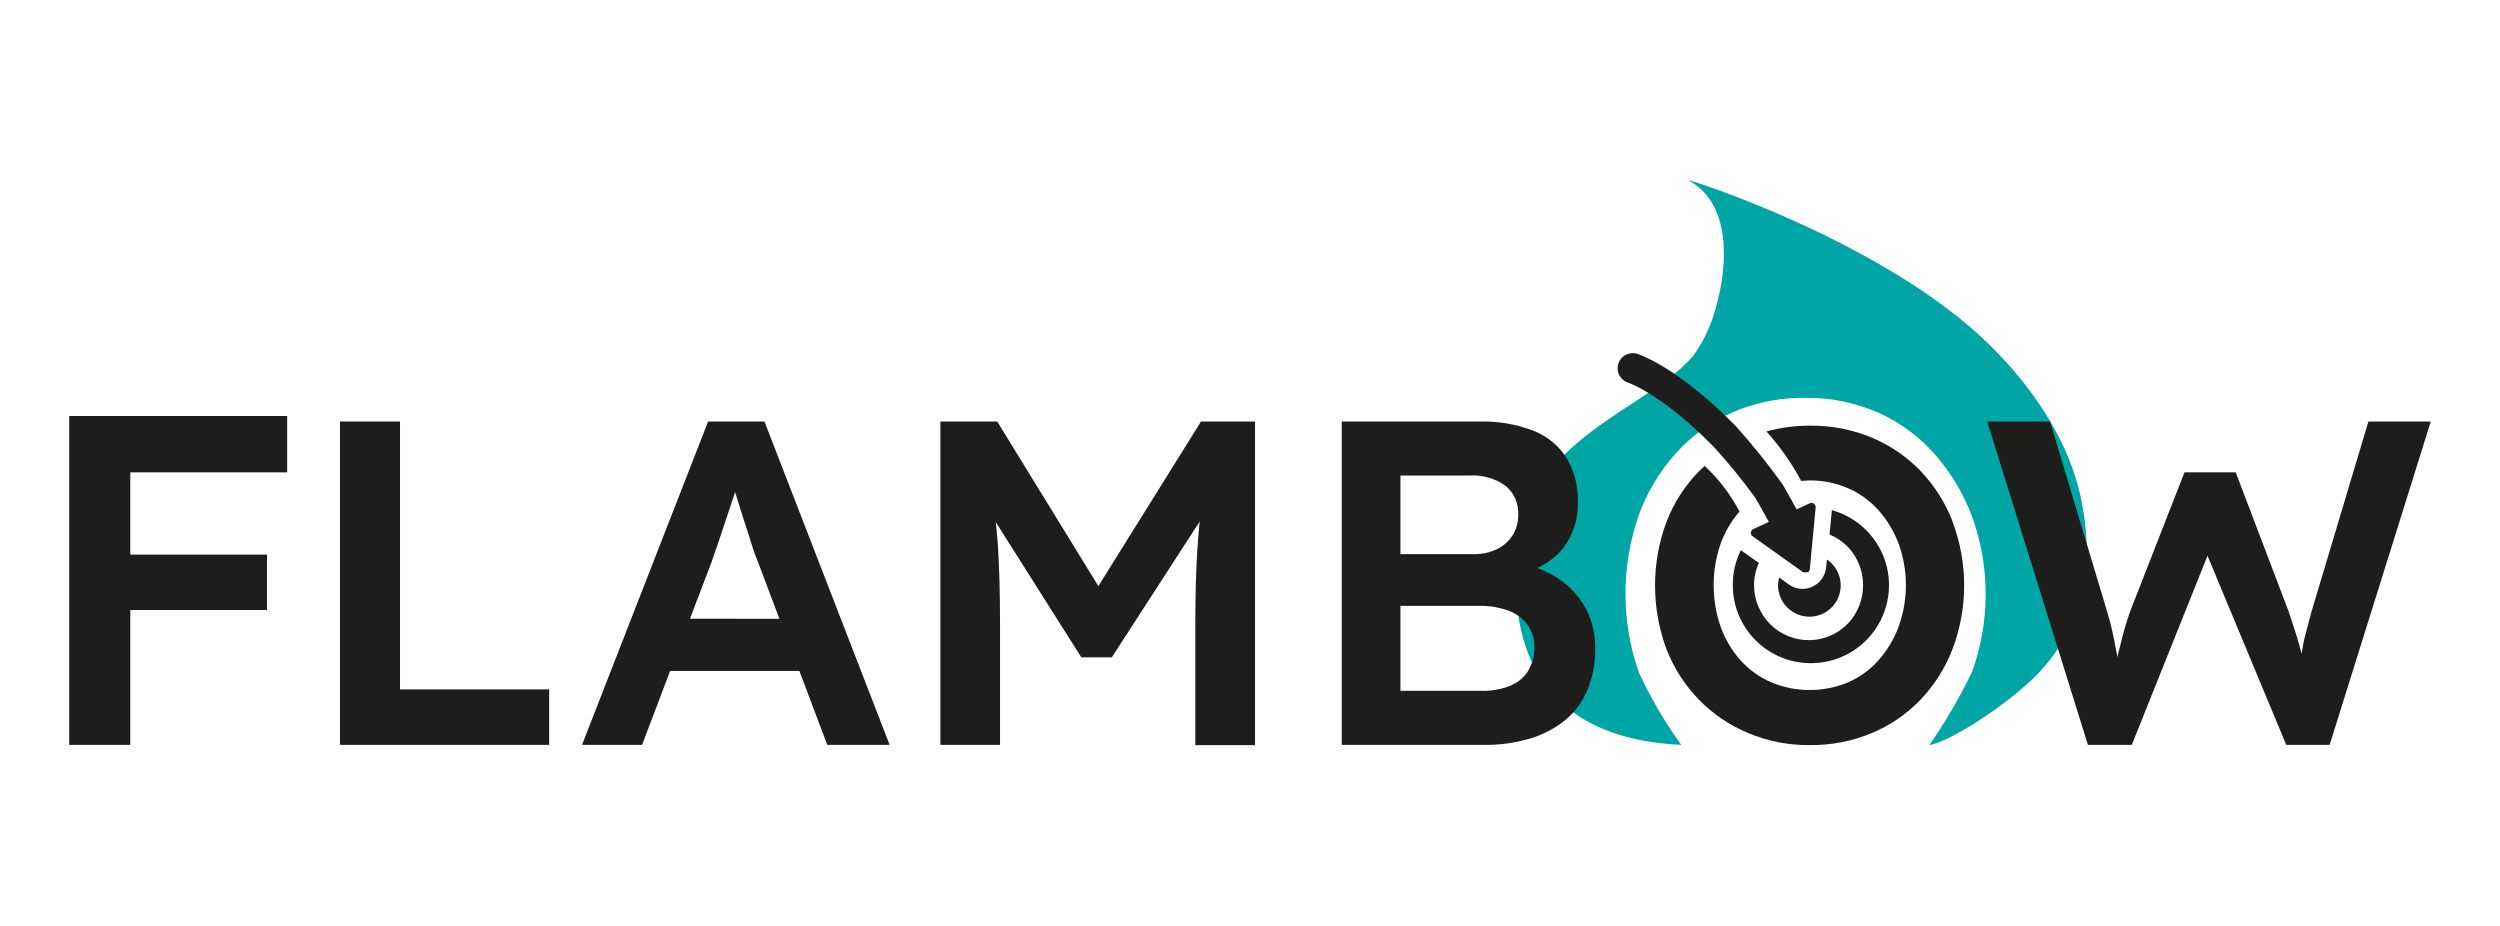
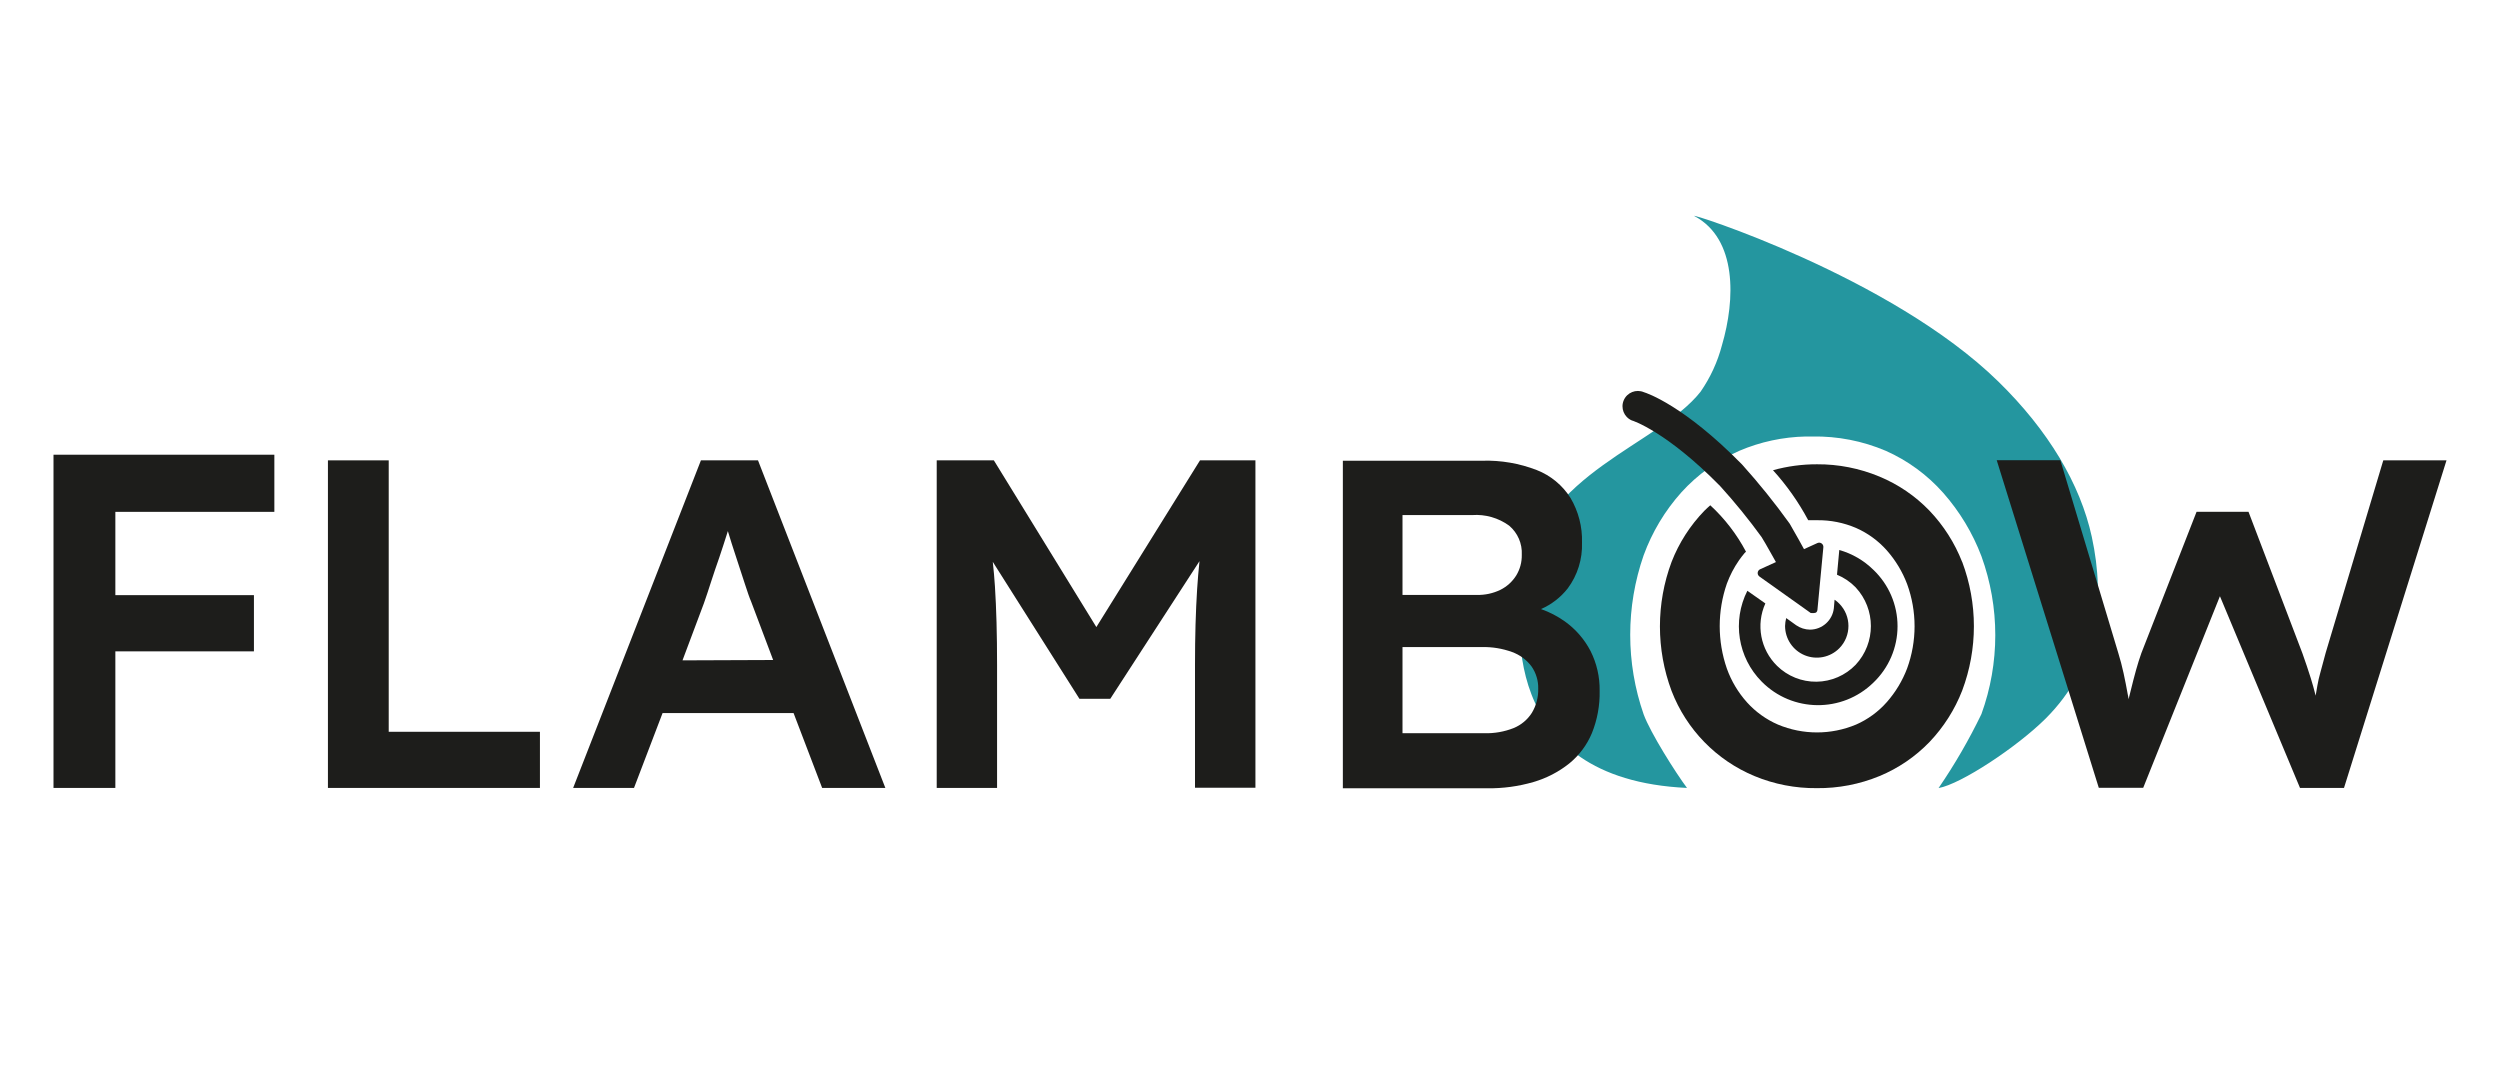
- <svg xmlns="http://www.w3.org/2000/svg" viewBox="0 0 312.74 115.73">
+ <svg xmlns="http://www.w3.org/2000/svg" id="Calque_1" data-name="Calque 1" viewBox="0 0 350 150">
  <defs>
-     <style>.cls-1{fill:#00a6a6;}.cls-2{fill:#1d1d1b;}</style>
+     <style>.cls-1{fill:#24969f;}.cls-2{fill:#1d1d1b;}</style>
  </defs>
-   <g id="Calque_3" data-name="Calque 3">
-     <path class="cls-1" d="M260.29,62.17c-1.42-6.51-5.36-13.11-11.53-19.15-13.27-13-38.6-21-37.52-20.44,5.25,2.82,5,10.3,3.4,15.92A18.18,18.18,0,0,1,212,44.26c-5.19,6.58-19.63,10-21.83,22.83-.87,5.1-3.3,25,20.15,26.09A54.54,54.54,0,0,1,205,84.09a29.88,29.88,0,0,1,0-19.64,23.75,23.75,0,0,1,4.66-7.77,20.89,20.89,0,0,1,7.15-5.13A22.1,22.1,0,0,1,225,49.77c1.26,0,.69,0,.81,0a22.13,22.13,0,0,1,9.07,1.81,20.73,20.73,0,0,1,7.1,5.18,25.32,25.32,0,0,1,4.71,7.83,28.59,28.59,0,0,1,0,19.48,70,70,0,0,1-5.33,9.14c2.77-.5,9.72-5.09,13.25-8.6C261,78.17,262,70.09,260.29,62.17Z" />
-     <polygon class="cls-2" points="12.18 52.04 8.66 52.04 8.66 93.18 16.3 93.18 16.3 76.31 33.4 76.31 33.4 69.38 16.3 69.38 16.3 59.09 35.92 59.09 35.92 52.04 16.3 52.04 12.18 52.04" />
-     <polygon class="cls-2" points="50.04 52.73 42.53 52.73 42.53 93.18 68.7 93.18 68.7 86.24 50.04 86.24 50.04 52.73" />
-     <path class="cls-2" d="M88.58,52.73,72.81,93.18h7.51l3.51-9.25H100l3.49,9.25h7.8L95.63,52.73ZM86.31,77.4l2.67-7c.27-.77.57-1.64.9-2.6s.67-2,1-3,.68-2,1-3c0-.09.06-.17.08-.25.31,1,.64,2.07,1,3.22S93.71,67,94,68s.59,1.73.78,2.19l2.72,7.22Z" />
-     <path class="cls-2" d="M137.4,73.32,124.75,52.73h-7.11V93.18h7.46V78q0-5.6-.26-9.68c-.07-1-.17-2-.27-3l10.7,16.91h3.81l11-17c-.11,1.14-.22,2.28-.29,3.42-.18,2.78-.26,5.9-.26,9.36v15.2H157V52.73h-6.76Z" />
-     <path class="cls-2" d="M195.24,72.58a11.89,11.89,0,0,0-2.94-1.53,8.68,8.68,0,0,0,3.29-2.54,9,9,0,0,0,1.79-5.67A10.2,10.2,0,0,0,196,57.33a8.69,8.69,0,0,0-4.16-3.44,17.35,17.35,0,0,0-6.73-1.16H167.85V93.18h17.8a19.49,19.49,0,0,0,5.72-.78,12.89,12.89,0,0,0,4.39-2.28,9.61,9.61,0,0,0,2.8-3.76,13.18,13.18,0,0,0,1-5.2,10.55,10.55,0,0,0-1.13-4.94A10.38,10.38,0,0,0,195.24,72.58ZM175.19,59.49h8.61a7,7,0,0,1,4.56,1.3,4.42,4.42,0,0,1,1.56,3.61,4.68,4.68,0,0,1-.69,2.55,4.84,4.84,0,0,1-1.93,1.73,6.41,6.41,0,0,1-2.92.64h-9.19Zm16,24.41a4.79,4.79,0,0,1-2.26,1.88,9,9,0,0,1-3.61.64H175.19V75.79H185a10.29,10.29,0,0,1,3.7.6,5.26,5.26,0,0,1,2.4,1.77,4.57,4.57,0,0,1,.84,2.77A5.46,5.46,0,0,1,191.17,83.9Z" />
-     <path class="cls-2" d="M296.28,52.73l-7.11,23.75-.66,2.46c-.17.63-.3,1.17-.38,1.61l-.21,1.24q-.26-1.07-.6-2.16c-.31-1-.65-2-1-3.09l-6.64-17.45h-6.41l-6.82,17.45c-.23.65-.46,1.36-.67,2.11s-.45,1.68-.72,2.8l-.19.78c0-.2-.06-.38-.1-.58-.15-.87-.33-1.74-.52-2.63s-.4-1.69-.63-2.42l-7.17-23.87h-7.86l12.6,40.45h5.49l9.47-23.66L286,93.18h5.43l12.65-40.45Z" />
-     <path class="cls-2" d="M244.28,65.28a19.3,19.3,0,0,0-4-6.34,18.41,18.41,0,0,0-6.13-4.2,19.68,19.68,0,0,0-7.75-1.49,20.46,20.46,0,0,0-5.43.72,30.89,30.89,0,0,1,4.35,6.19c.35,0,.71-.06,1.08-.06a11.88,11.88,0,0,1,4.84,1A11,11,0,0,1,235,63.84,13.51,13.51,0,0,1,237.51,68a15.31,15.31,0,0,1,0,10.4A13.45,13.45,0,0,1,235,82.59a10.87,10.87,0,0,1-3.79,2.76,12.49,12.49,0,0,1-9.65,0,11.09,11.09,0,0,1-3.82-2.74,12.62,12.62,0,0,1-2.48-4.17,15.87,15.87,0,0,1,0-10.48,13,13,0,0,1,1.5-2.89c.22-.31.44-.61.68-.89a1.37,1.37,0,0,1,.18-.16l0,0a21.16,21.16,0,0,0-4.37-5.73c-.24.22-.48.42-.71.66a18.67,18.67,0,0,0-4.07,6.33,22.9,22.9,0,0,0,0,15.93,18.87,18.87,0,0,0,4.07,6.33,18.49,18.49,0,0,0,6.17,4.17,19.45,19.45,0,0,0,7.68,1.5,19.69,19.69,0,0,0,7.75-1.5,18.12,18.12,0,0,0,6.13-4.2,19.18,19.18,0,0,0,4-6.36,22.5,22.5,0,0,0,0-15.84Z" />
-     <path class="cls-2" d="M228.44,71a3,3,0,0,1-2.94,2.67,2.86,2.86,0,0,1-.82-.12,2.72,2.72,0,0,1-.89-.43l-1.22-.87a3.57,3.57,0,0,0-.15,1A4,4,0,0,0,223.59,76a3.91,3.91,0,0,0,5.53-5.53,3.79,3.79,0,0,0-.58-.48Z" />
-     <path class="cls-2" d="M217.77,68.83a9.57,9.57,0,0,0-1,4.38,9.7,9.7,0,0,0,2.8,6.84,9.79,9.79,0,0,0,13.8.13,9.74,9.74,0,0,0-4.21-16.36l-.29,3.05a6.89,6.89,0,0,1,2.31,1.56,7,7,0,0,1,0,9.56,6.82,6.82,0,0,1-9.7.13,6.94,6.94,0,0,1-2.06-4.91,6.87,6.87,0,0,1,.61-2.79Z" />
-     <path class="cls-2" d="M219.54,62.21c.55.91,1.69,3,1.74,3.08l-1.94.89a.54.54,0,0,0-.27.7.6.6,0,0,0,.18.21l6.32,4.5s.57.07.71-.1a.47.47,0,0,0,.12-.28l.73-7.72h0a.52.52,0,0,0-.74-.53l-1.64.76s-1.16-2.13-1.76-3.14a86.27,86.27,0,0,0-5.89-7.32C209.93,46,205.33,44.47,205,44.33a1.89,1.89,0,0,0-1.5,3.48c.07,0,4.28,1.36,10.9,8.1A75.14,75.14,0,0,1,219.54,62.21Z" />
-   </g>
+   <path class="cls-1" d="M292.85,75.15c-1.61-7.38-6.07-14.87-13.07-21.72C264.72,38.68,236,29.6,237.22,30.25c6,3.2,5.73,11.69,3.86,18.06a20.59,20.59,0,0,1-3,6.53c-5.88,7.46-22.26,11.3-24.75,25.89-1,5.78-3.74,28.35,22.85,29.58-1.56-2.08-5.11-7.69-6.07-10.3a33.92,33.92,0,0,1,0-22.27,27.18,27.18,0,0,1,5.29-8.82,23.64,23.64,0,0,1,8.11-5.81,25,25,0,0,1,9.31-2c1.43,0,.78,0,.92,0A25.13,25.13,0,0,1,264,63.11,23.43,23.43,0,0,1,272.05,69a28.87,28.87,0,0,1,5.35,8.87,32.44,32.44,0,0,1,0,22.1,79.74,79.74,0,0,1-6,10.36c3.14-.56,11-5.76,15-9.74C293.69,93.29,294.8,84.13,292.85,75.15Z" />
+   <polygon class="cls-2" points="11.49 63.66 7.49 63.66 7.49 110.31 16.15 110.31 16.15 91.19 35.55 91.19 35.55 83.32 16.15 83.32 16.15 71.66 38.41 71.66 38.41 63.66 16.15 63.66 11.49 63.66" />
+   <polygon class="cls-2" points="54.42 64.45 45.91 64.45 45.91 110.31 75.59 110.31 75.59 102.45 54.42 102.45 54.42 64.45" />
+   <path class="cls-2" d="M98.13,64.45,80.24,110.31h8.52l4-10.48h18.34l4,10.48h8.85L106.12,64.45Zm-2.58,28,3-8c.3-.87.64-1.85,1-3s.75-2.23,1.15-3.4.76-2.32,1.11-3.41l.09-.29c.34,1.14.73,2.36,1.16,3.66s.84,2.57,1.21,3.7.66,2,.88,2.49l3.09,8.2Z" />
+   <path class="cls-2" d="M153.49,87.79,139.14,64.45h-8v45.86h8.45V93.08q0-6.36-.3-11c-.07-1.16-.18-2.29-.3-3.42l12.13,19.17h4.32l12.49-19.27c-.13,1.29-.25,2.58-.33,3.88q-.3,4.71-.3,10.61v17.23h8.46V64.45H168Z" />
+   <path class="cls-2" d="M219.08,87a13.55,13.55,0,0,0-3.34-1.73,9.7,9.7,0,0,0,3.74-2.89,10.16,10.16,0,0,0,2-6.42,11.62,11.62,0,0,0-1.61-6.25,9.8,9.8,0,0,0-4.72-3.9,19.55,19.55,0,0,0-7.63-1.31H188v45.86H208.2a22.06,22.06,0,0,0,6.49-.88,14.55,14.55,0,0,0,5-2.59,10.87,10.87,0,0,0,3.18-4.26,15,15,0,0,0,1.08-5.9,12,12,0,0,0-1.28-5.6A11.79,11.79,0,0,0,219.08,87ZM196.35,72.11h9.76a7.85,7.85,0,0,1,5.17,1.48,5,5,0,0,1,1.77,4.09,5.34,5.34,0,0,1-.78,2.89,5.52,5.52,0,0,1-2.2,2,7.18,7.18,0,0,1-3.31.72H196.35ZM214.46,99.8a5.49,5.49,0,0,1-2.55,2.13,10.38,10.38,0,0,1-4.1.72H196.35V90.59h11.13a11.55,11.55,0,0,1,4.2.69,5.89,5.89,0,0,1,2.72,2,5.22,5.22,0,0,1,.95,3.14A6.24,6.24,0,0,1,214.46,99.8Z" />
+   <path class="cls-2" d="M333.66,64.45,325.6,91.38c-.3,1.13-.55,2.06-.75,2.78a16.77,16.77,0,0,0-.42,1.84c-.08.45-.16.92-.24,1.39-.2-.8-.42-1.61-.68-2.44-.35-1.12-.74-2.28-1.18-3.51l-7.54-19.79h-7.27l-7.73,19.79c-.26.75-.52,1.54-.75,2.39s-.52,1.92-.82,3.18c-.07.27-.14.57-.22.88,0-.22-.07-.42-.11-.65-.18-1-.37-2-.59-3s-.46-1.92-.72-2.75l-8.13-27.06h-8.91l14.29,45.86h6.22l10.74-26.82L322,110.31h6.16l14.35-45.86Z" />
+   <path class="cls-2" d="M274.7,78.67a22.09,22.09,0,0,0-4.58-7.18,20.77,20.77,0,0,0-7-4.77A22.38,22.38,0,0,0,254.38,65a22.86,22.86,0,0,0-6.16.83,34.74,34.74,0,0,1,4.93,7c.4,0,.81,0,1.23,0a13.41,13.41,0,0,1,5.48,1.09,12.48,12.48,0,0,1,4.3,3.14A15.29,15.29,0,0,1,267,81.78a17.23,17.23,0,0,1,0,11.79,15.36,15.36,0,0,1-2.85,4.73,12.35,12.35,0,0,1-4.3,3.14,14.15,14.15,0,0,1-10.94,0,12.55,12.55,0,0,1-4.33-3.11,14.27,14.27,0,0,1-2.82-4.73,18.17,18.17,0,0,1,0-11.89,14.58,14.58,0,0,1,1.71-3.28c.24-.34.5-.68.77-1a1.84,1.84,0,0,1,.2-.19l0,0a24.24,24.24,0,0,0-5-6.5c-.27.25-.55.48-.81.75a21.44,21.44,0,0,0-4.61,7.18,25.83,25.83,0,0,0,0,18.06,21.13,21.13,0,0,0,11.61,11.92,22.15,22.15,0,0,0,8.72,1.69,22.38,22.38,0,0,0,8.78-1.69,20.77,20.77,0,0,0,7-4.77,22,22,0,0,0,4.58-7.21,25.58,25.58,0,0,0,0-18Z" />
+   <path class="cls-2" d="M256.74,85.15a3.38,3.38,0,0,1-3.34,3,3.51,3.51,0,0,1-1.94-.62l-1.39-1a4.57,4.57,0,0,0-.16,1.1,4.44,4.44,0,0,0,7.59,3.13,4.45,4.45,0,0,0,0-6.25,3.86,3.86,0,0,0-.66-.55Z" />
+   <path class="cls-2" d="M244.63,82.71a11,11,0,0,0,2,12.71,11.09,11.09,0,0,0,15.64.15,10.91,10.91,0,0,0,0-15.8A11.11,11.11,0,0,0,257.5,77l-.32,3.46a7.79,7.79,0,0,1,2.61,1.77,7.95,7.95,0,0,1,0,10.84,7.74,7.74,0,0,1-11,.15,7.76,7.76,0,0,1-1.64-8.74Z" />
+   <path class="cls-2" d="M246.63,75.2c.63,1,1.93,3.4,2,3.49l-2.2,1a.59.59,0,0,0-.3.79.64.64,0,0,0,.2.24l7.17,5.1s.64.08.81-.12a.54.54,0,0,0,.13-.31l.83-8.76h0a.59.59,0,0,0-.84-.6l-1.87.85s-1.31-2.4-2-3.56a96.94,96.94,0,0,0-6.68-8.3c-8.13-8.27-13.35-10-13.73-10.11a2.15,2.15,0,0,0-1.7,3.95c.08,0,4.85,1.54,12.36,9.18A83.91,83.91,0,0,1,246.63,75.2Z" />
</svg>
